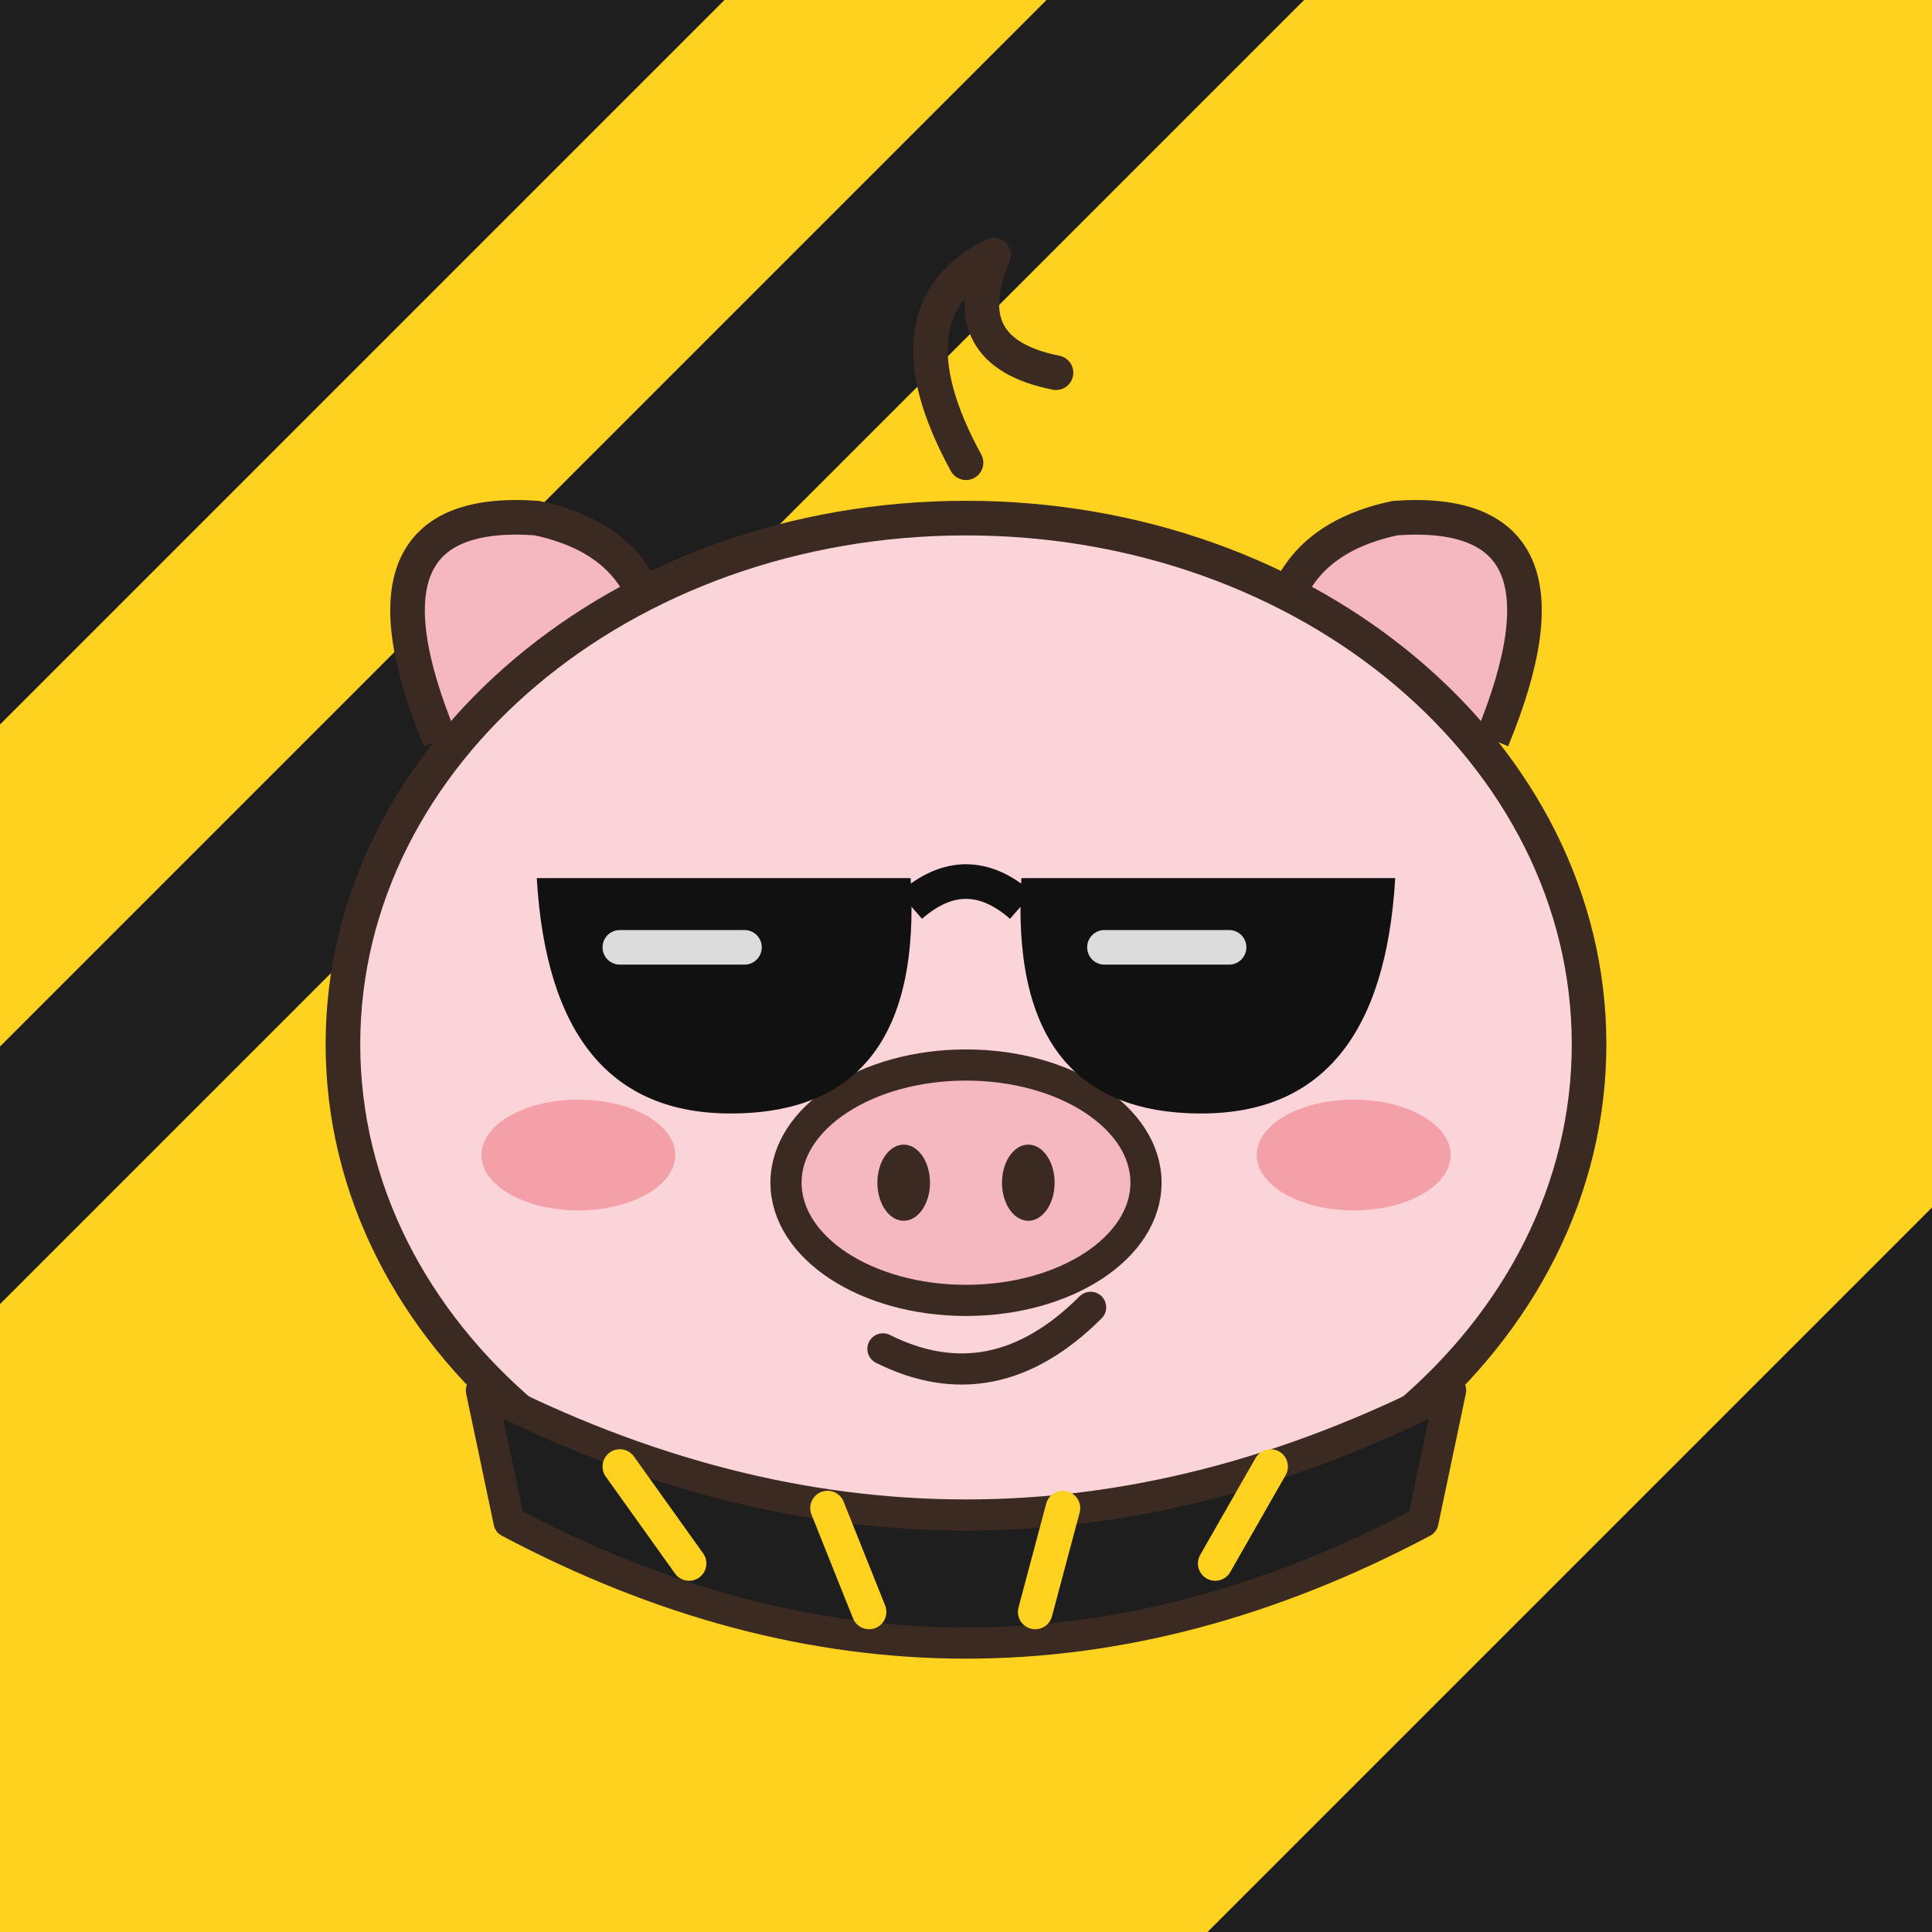
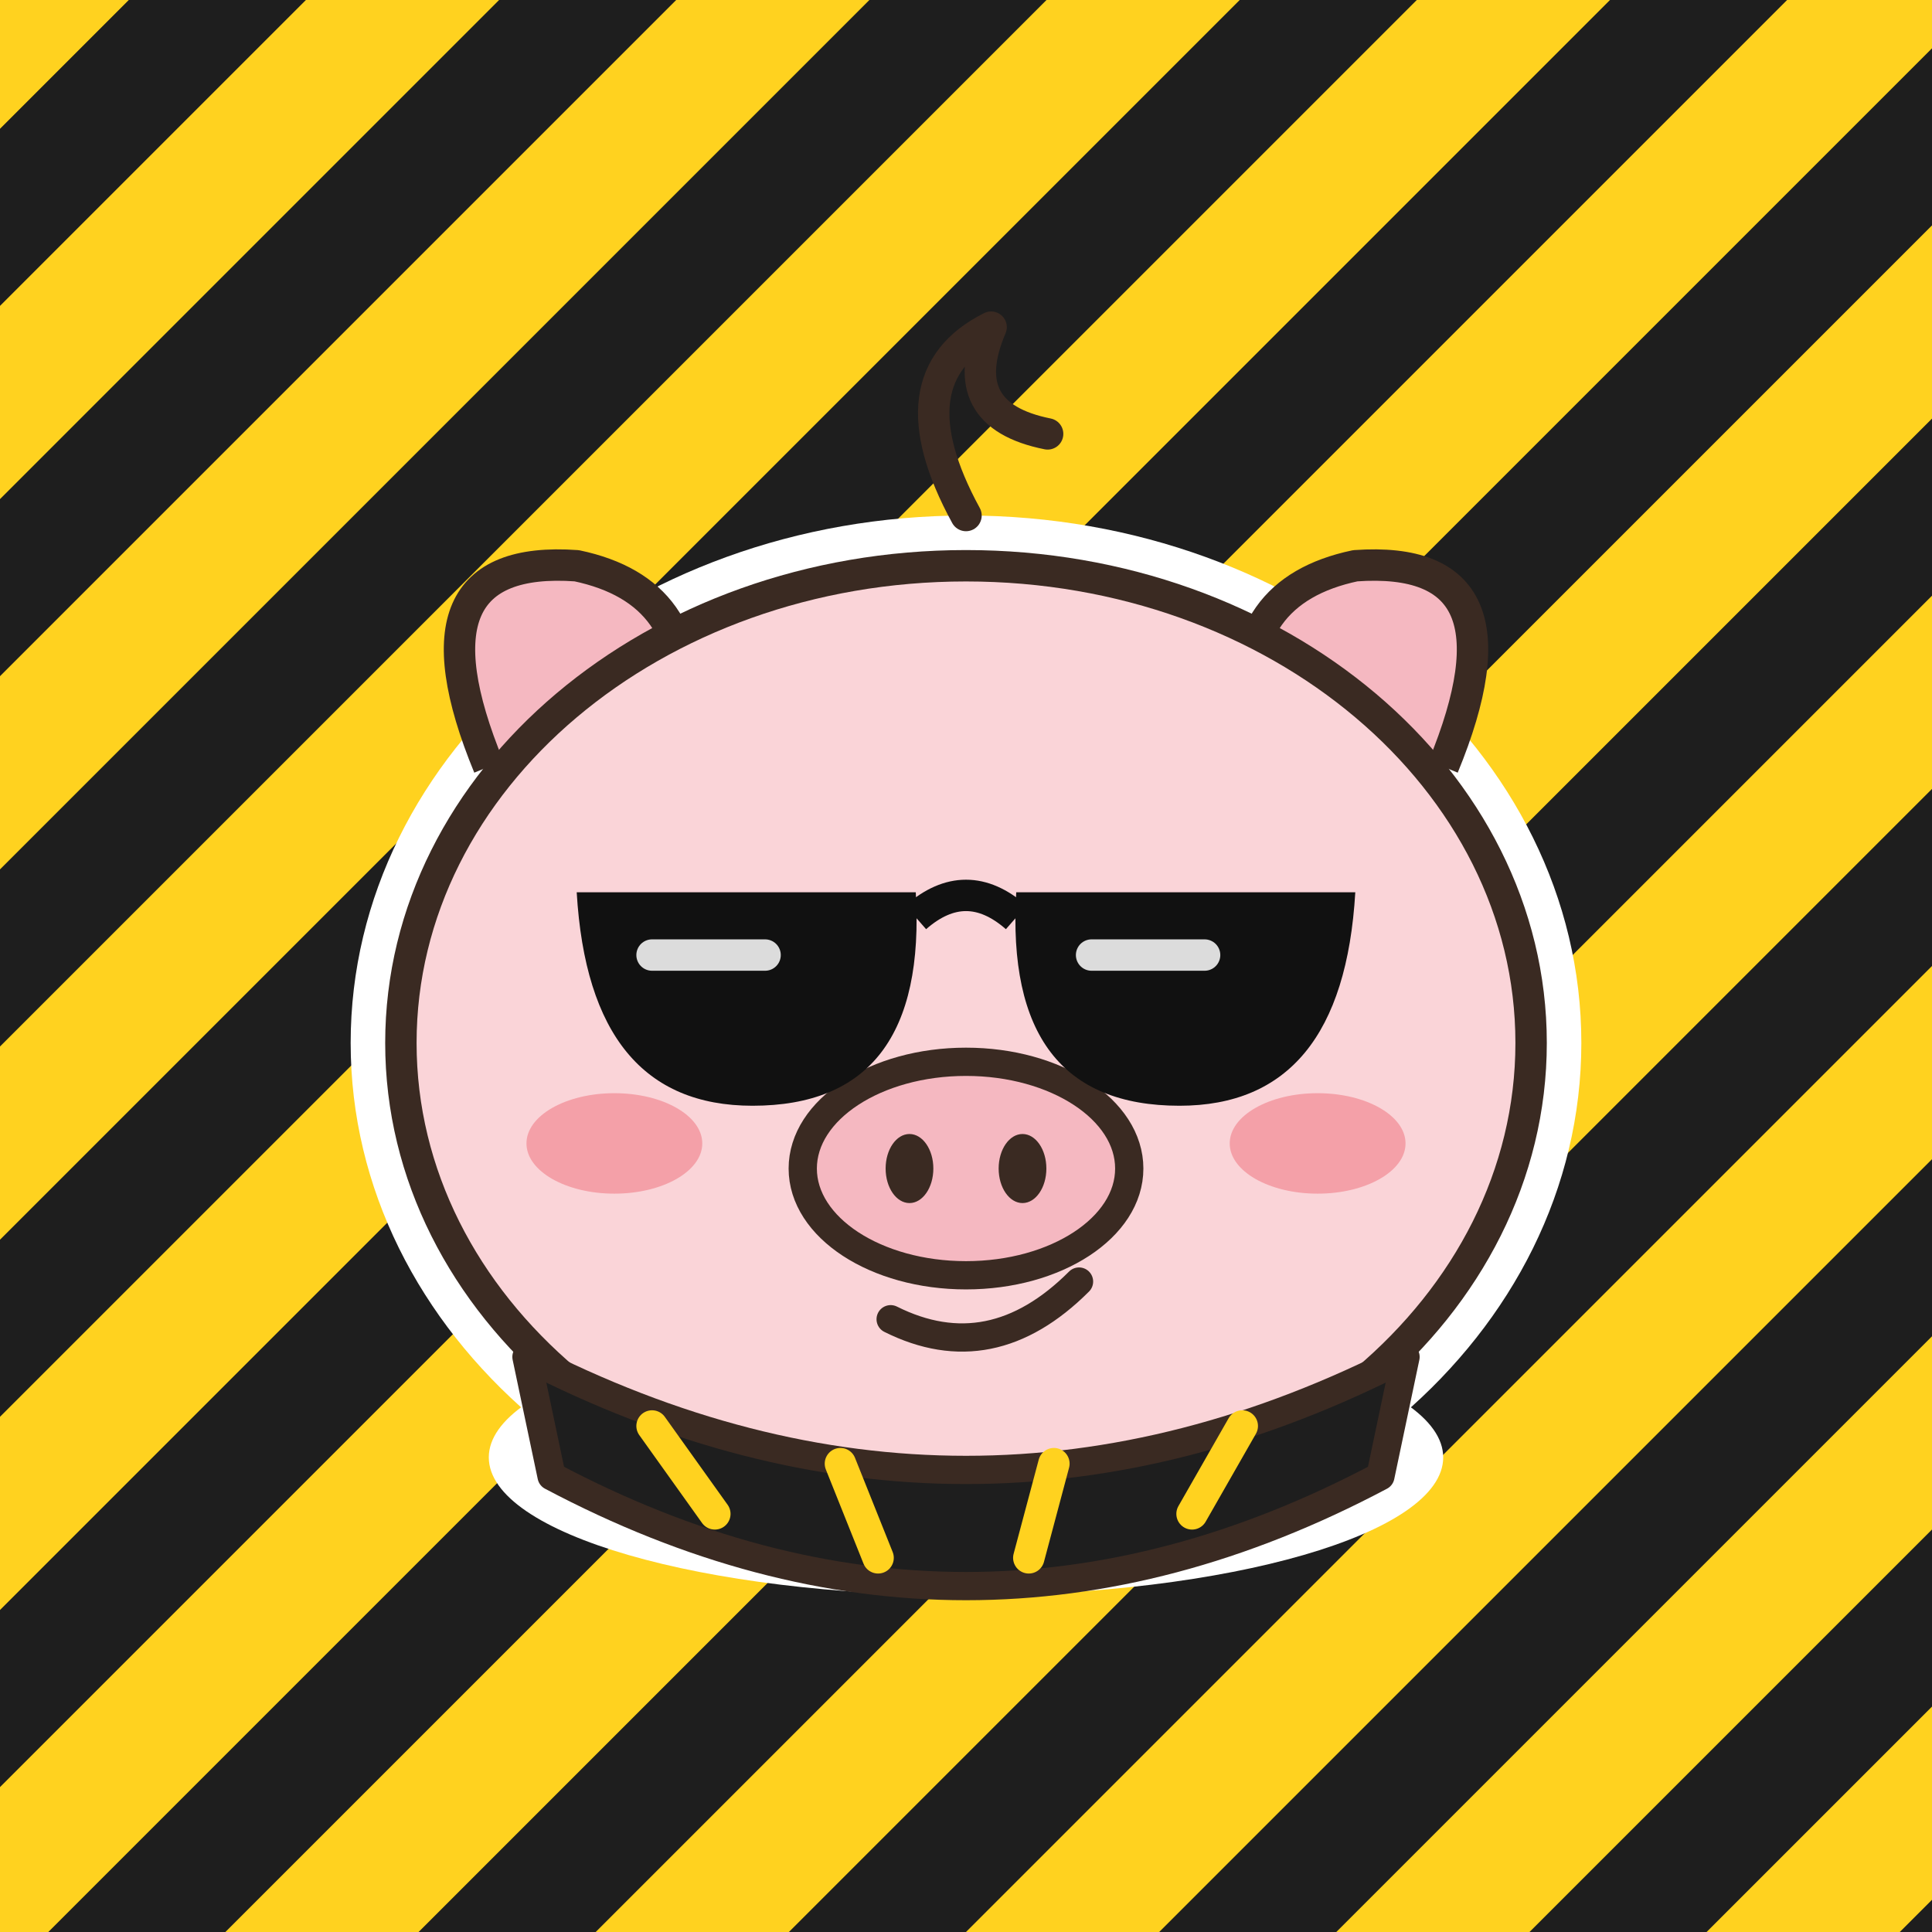
<svg xmlns="http://www.w3.org/2000/svg" viewBox="0 0 240 240" width="240" height="240">
  <rect width="240" height="240" fill="#FFD21F" />
-   <path d="M0 0 H90 L0 90 Z" fill="#1E1E1E" />
-   <path d="M0 130 L130 0 H162 L0 162 Z" fill="#1E1E1E" />
-   <path d="M240 240 H150 L240 150 Z" fill="#1E1E1E" />
-   <g transform="translate(120 128) scale(0.86) translate(-120 -128)">
+   <path d="M-260 0 H-238 L-478 240 H-500 Z" fill="#1E1E1E" />
+   <path d="M-214 0 H-192 L-432 240 H-454 Z" fill="#1E1E1E" />
+   <path d="M-168 0 H-146 L-386 240 H-408 Z" fill="#1E1E1E" />
+   <path d="M-122 0 H-100 L-340 240 H-362 Z" fill="#1E1E1E" />
+   <path d="M-76 0 H-54 L-294 240 H-316 Z" fill="#1E1E1E" />
+   <path d="M-30 0 H-8 L-248 240 H-270 Z" fill="#1E1E1E" />
+   <path d="M16 0 H38 L-202 240 H-224 Z" fill="#1E1E1E" />
+   <path d="M62 0 H84 L-156 240 H-178 Z" fill="#1E1E1E" />
+   <path d="M108 0 H130 L-110 240 H-132 Z" fill="#1E1E1E" />
+   <path d="M154 0 H176 L-64 240 H-86 Z" fill="#1E1E1E" />
+   <path d="M200 0 H222 L-18 240 H-40 Z" fill="#1E1E1E" />
+   <path d="M246 0 H268 L28 240 H6 Z" fill="#1E1E1E" />
+   <path d="M292 0 H314 L74 240 H52 Z" fill="#1E1E1E" />
+   <path d="M338 0 H360 L120 240 H98 Z" fill="#1E1E1E" />
+   <path d="M384 0 H406 L166 240 H144 Z" fill="#1E1E1E" />
+   <path d="M430 0 H452 L212 240 H190 Z" fill="#1E1E1E" />
+   <path d="M476 0 H498 L258 240 H236 Z" fill="#1E1E1E" />
+   <g transform="translate(120 128) scale(0.78) translate(-120 -128)">
+     <ellipse cx="120" cy="130" rx="98" ry="84" fill="#FFFFFF" />
+     <ellipse cx="120" cy="196" rx="76" ry="22" fill="#FFFFFF" />
    <path d="M120 46 Q108 24 124 16 Q118 30 133 33" fill="none" stroke="#3A2A22" stroke-width="5" stroke-linecap="round" stroke-linejoin="round" />
    <path d="M44 86 Q30 52 58 54 Q77 58 75 78" fill="#F5B8C1" stroke="#3A2A22" stroke-width="5" stroke-linejoin="round" />
    <path d="M196 86 Q210 52 182 54 Q163 58 165 78" fill="#F5B8C1" stroke="#3A2A22" stroke-width="5" stroke-linejoin="round" />
    <ellipse cx="120" cy="130" rx="90" ry="76" fill="#FAD4D8" stroke="#3A2A22" stroke-width="5" />
    <path d="M50 180 Q120 216 190 180 L186 199 Q120 234 54 199 Z" fill="#1E1E1E" stroke="#3A2A22" stroke-width="4.5" stroke-linejoin="round" />
    <path d="M70 191 L80 205 M100 197 L106 212 M134 197 L130 212 M164 191 L156 205" stroke="#FFD21F" stroke-width="5" stroke-linecap="round" />
    <ellipse cx="64" cy="146" rx="14" ry="8" fill="#F4A0A8" />
    <ellipse cx="176" cy="146" rx="14" ry="8" fill="#F4A0A8" />
    <ellipse cx="120" cy="150" rx="26" ry="17" fill="#F5B8C1" stroke="#3A2A22" stroke-width="4.5" />
    <ellipse cx="111" cy="150" rx="3.8" ry="5.5" fill="#3A2A22" />
    <ellipse cx="129" cy="150" rx="3.8" ry="5.5" fill="#3A2A22" />
    <path d="M58 106 H112 Q114 140 86 140 Q60 140 58 106 Z" fill="#111111" />
    <path d="M128 106 H182 Q180 140 154 140 Q126 140 128 106 Z" fill="#111111" />
    <path d="M112 110 Q120 103 128 110" fill="none" stroke="#111111" stroke-width="5" />
    <path d="M70 116 L88 116" stroke="#FFFFFF" stroke-width="5" stroke-linecap="round" opacity="0.85" />
    <path d="M140 116 L158 116" stroke="#FFFFFF" stroke-width="5" stroke-linecap="round" opacity="0.85" />
    <path d="M108 174 Q124 182 138 168" fill="none" stroke="#3A2A22" stroke-width="4.5" stroke-linecap="round" />
  </g>
</svg>
